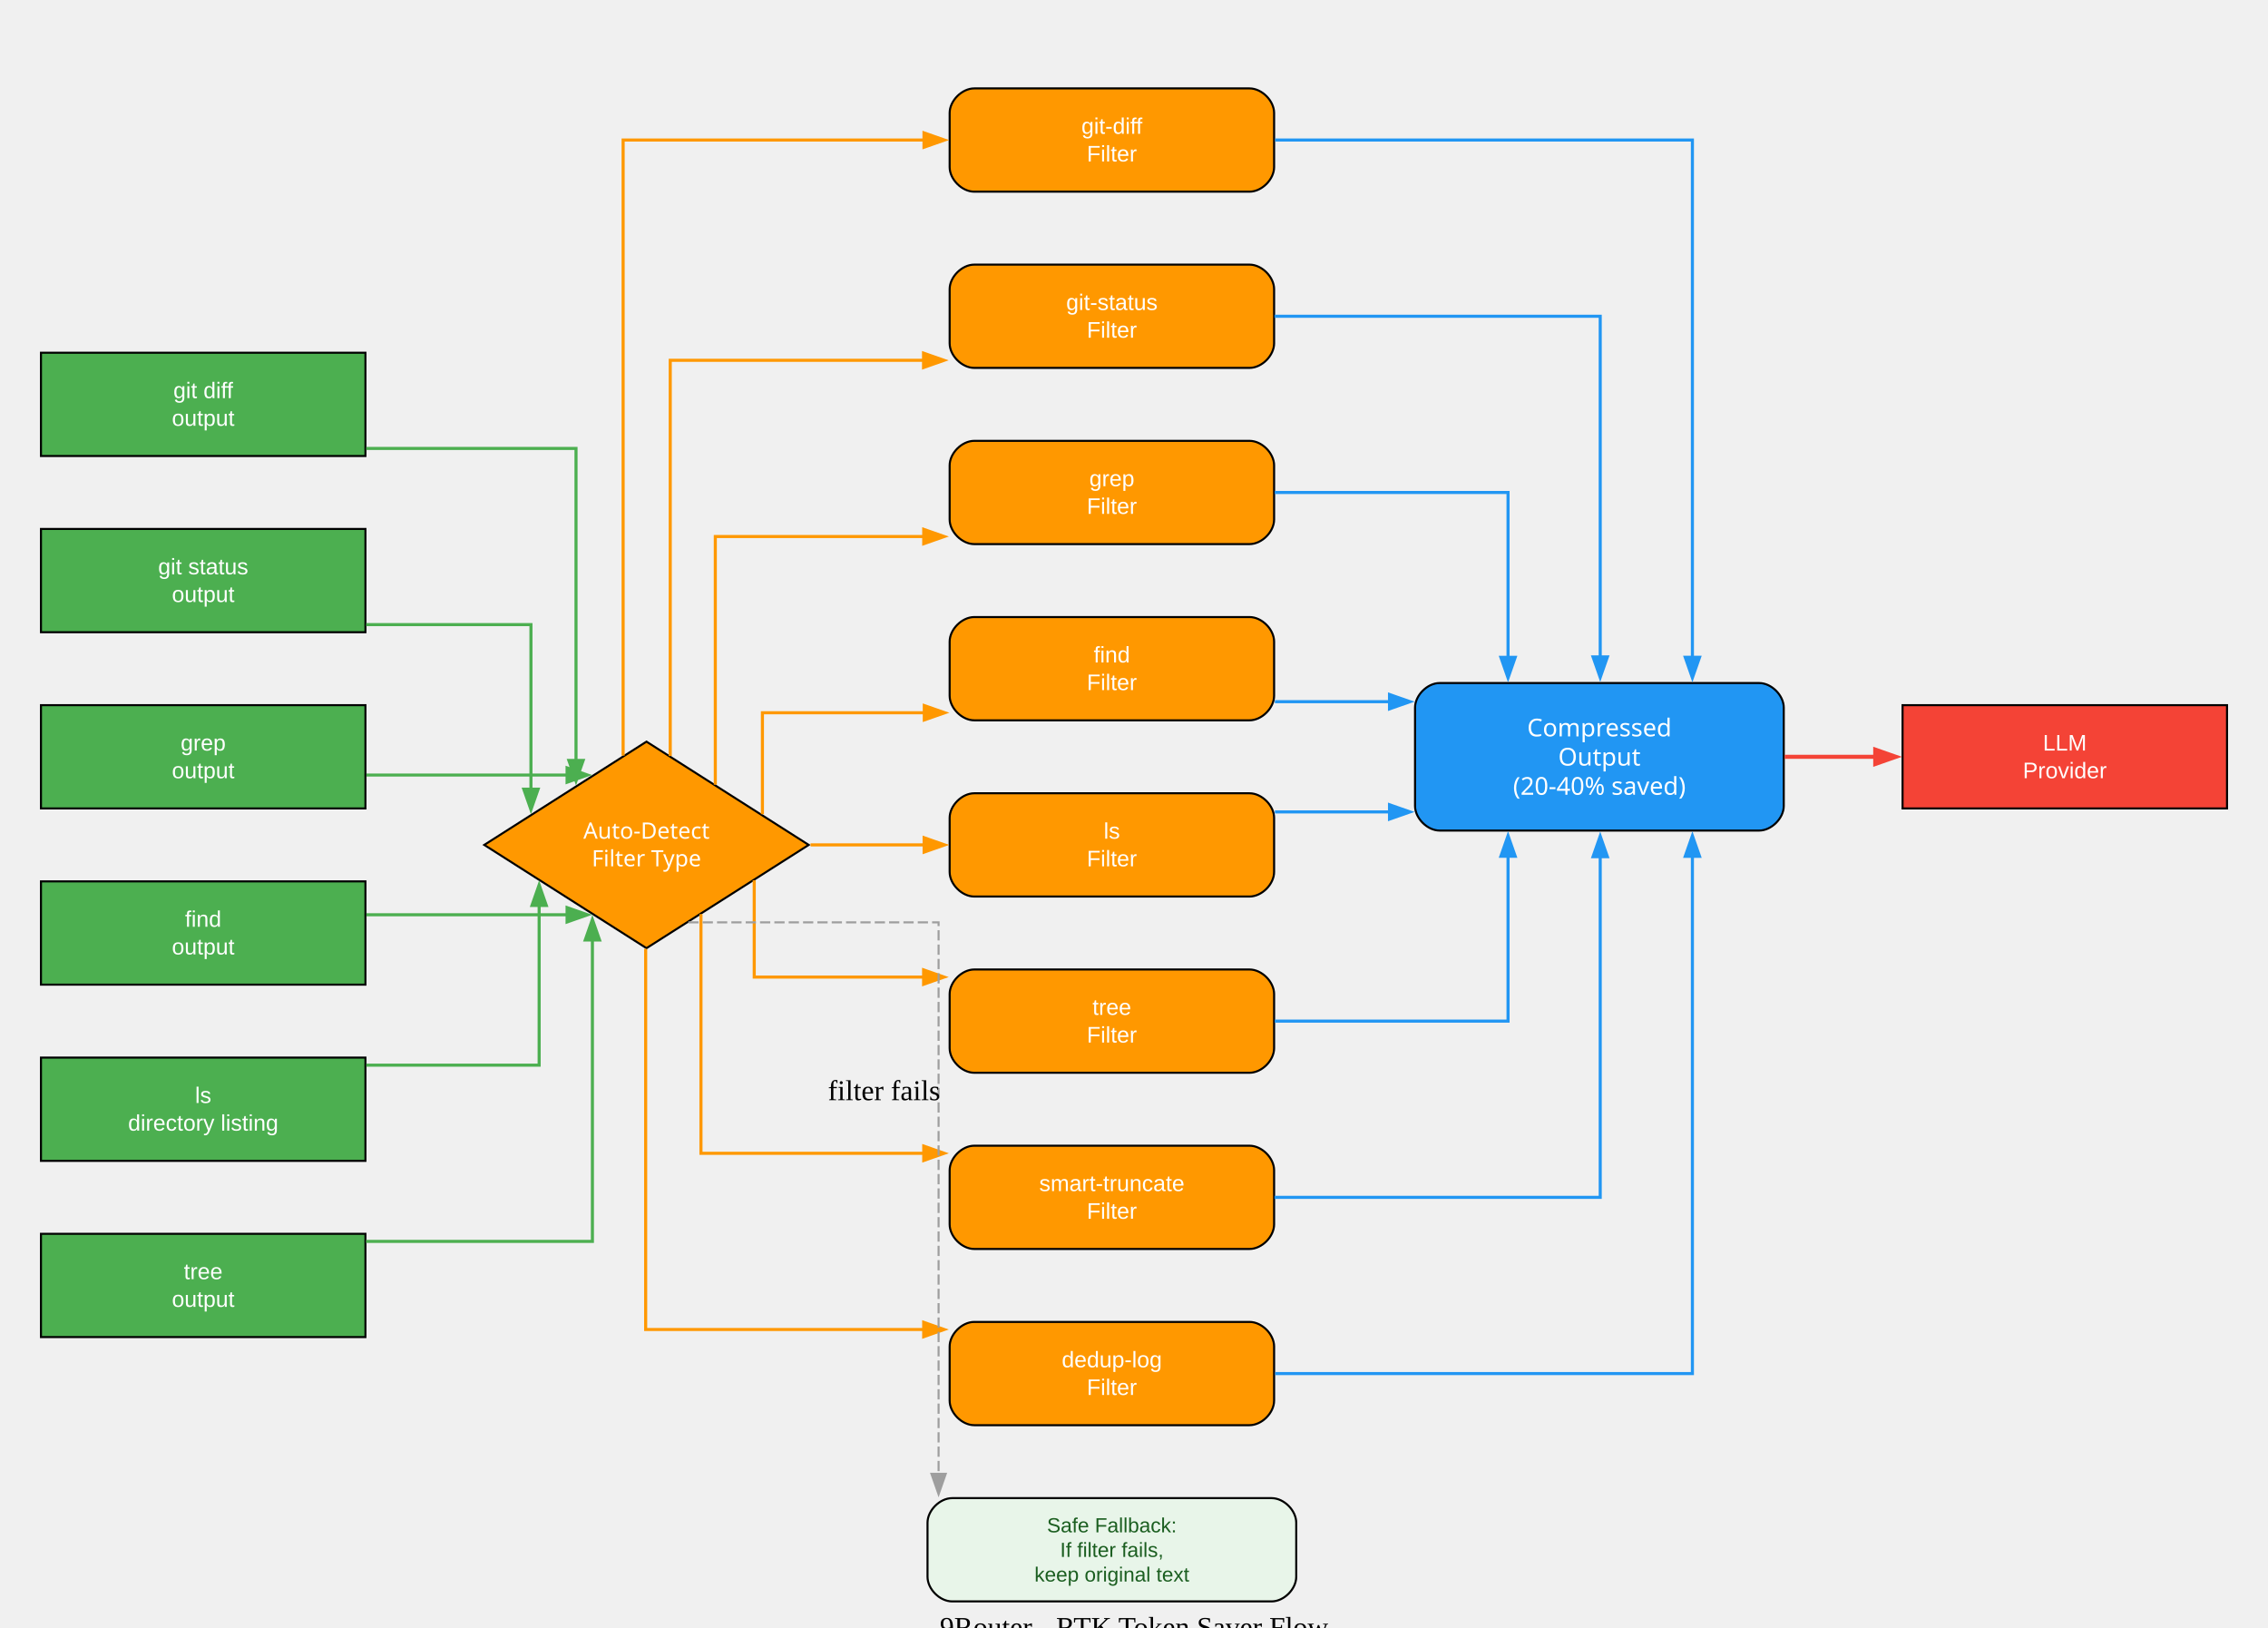
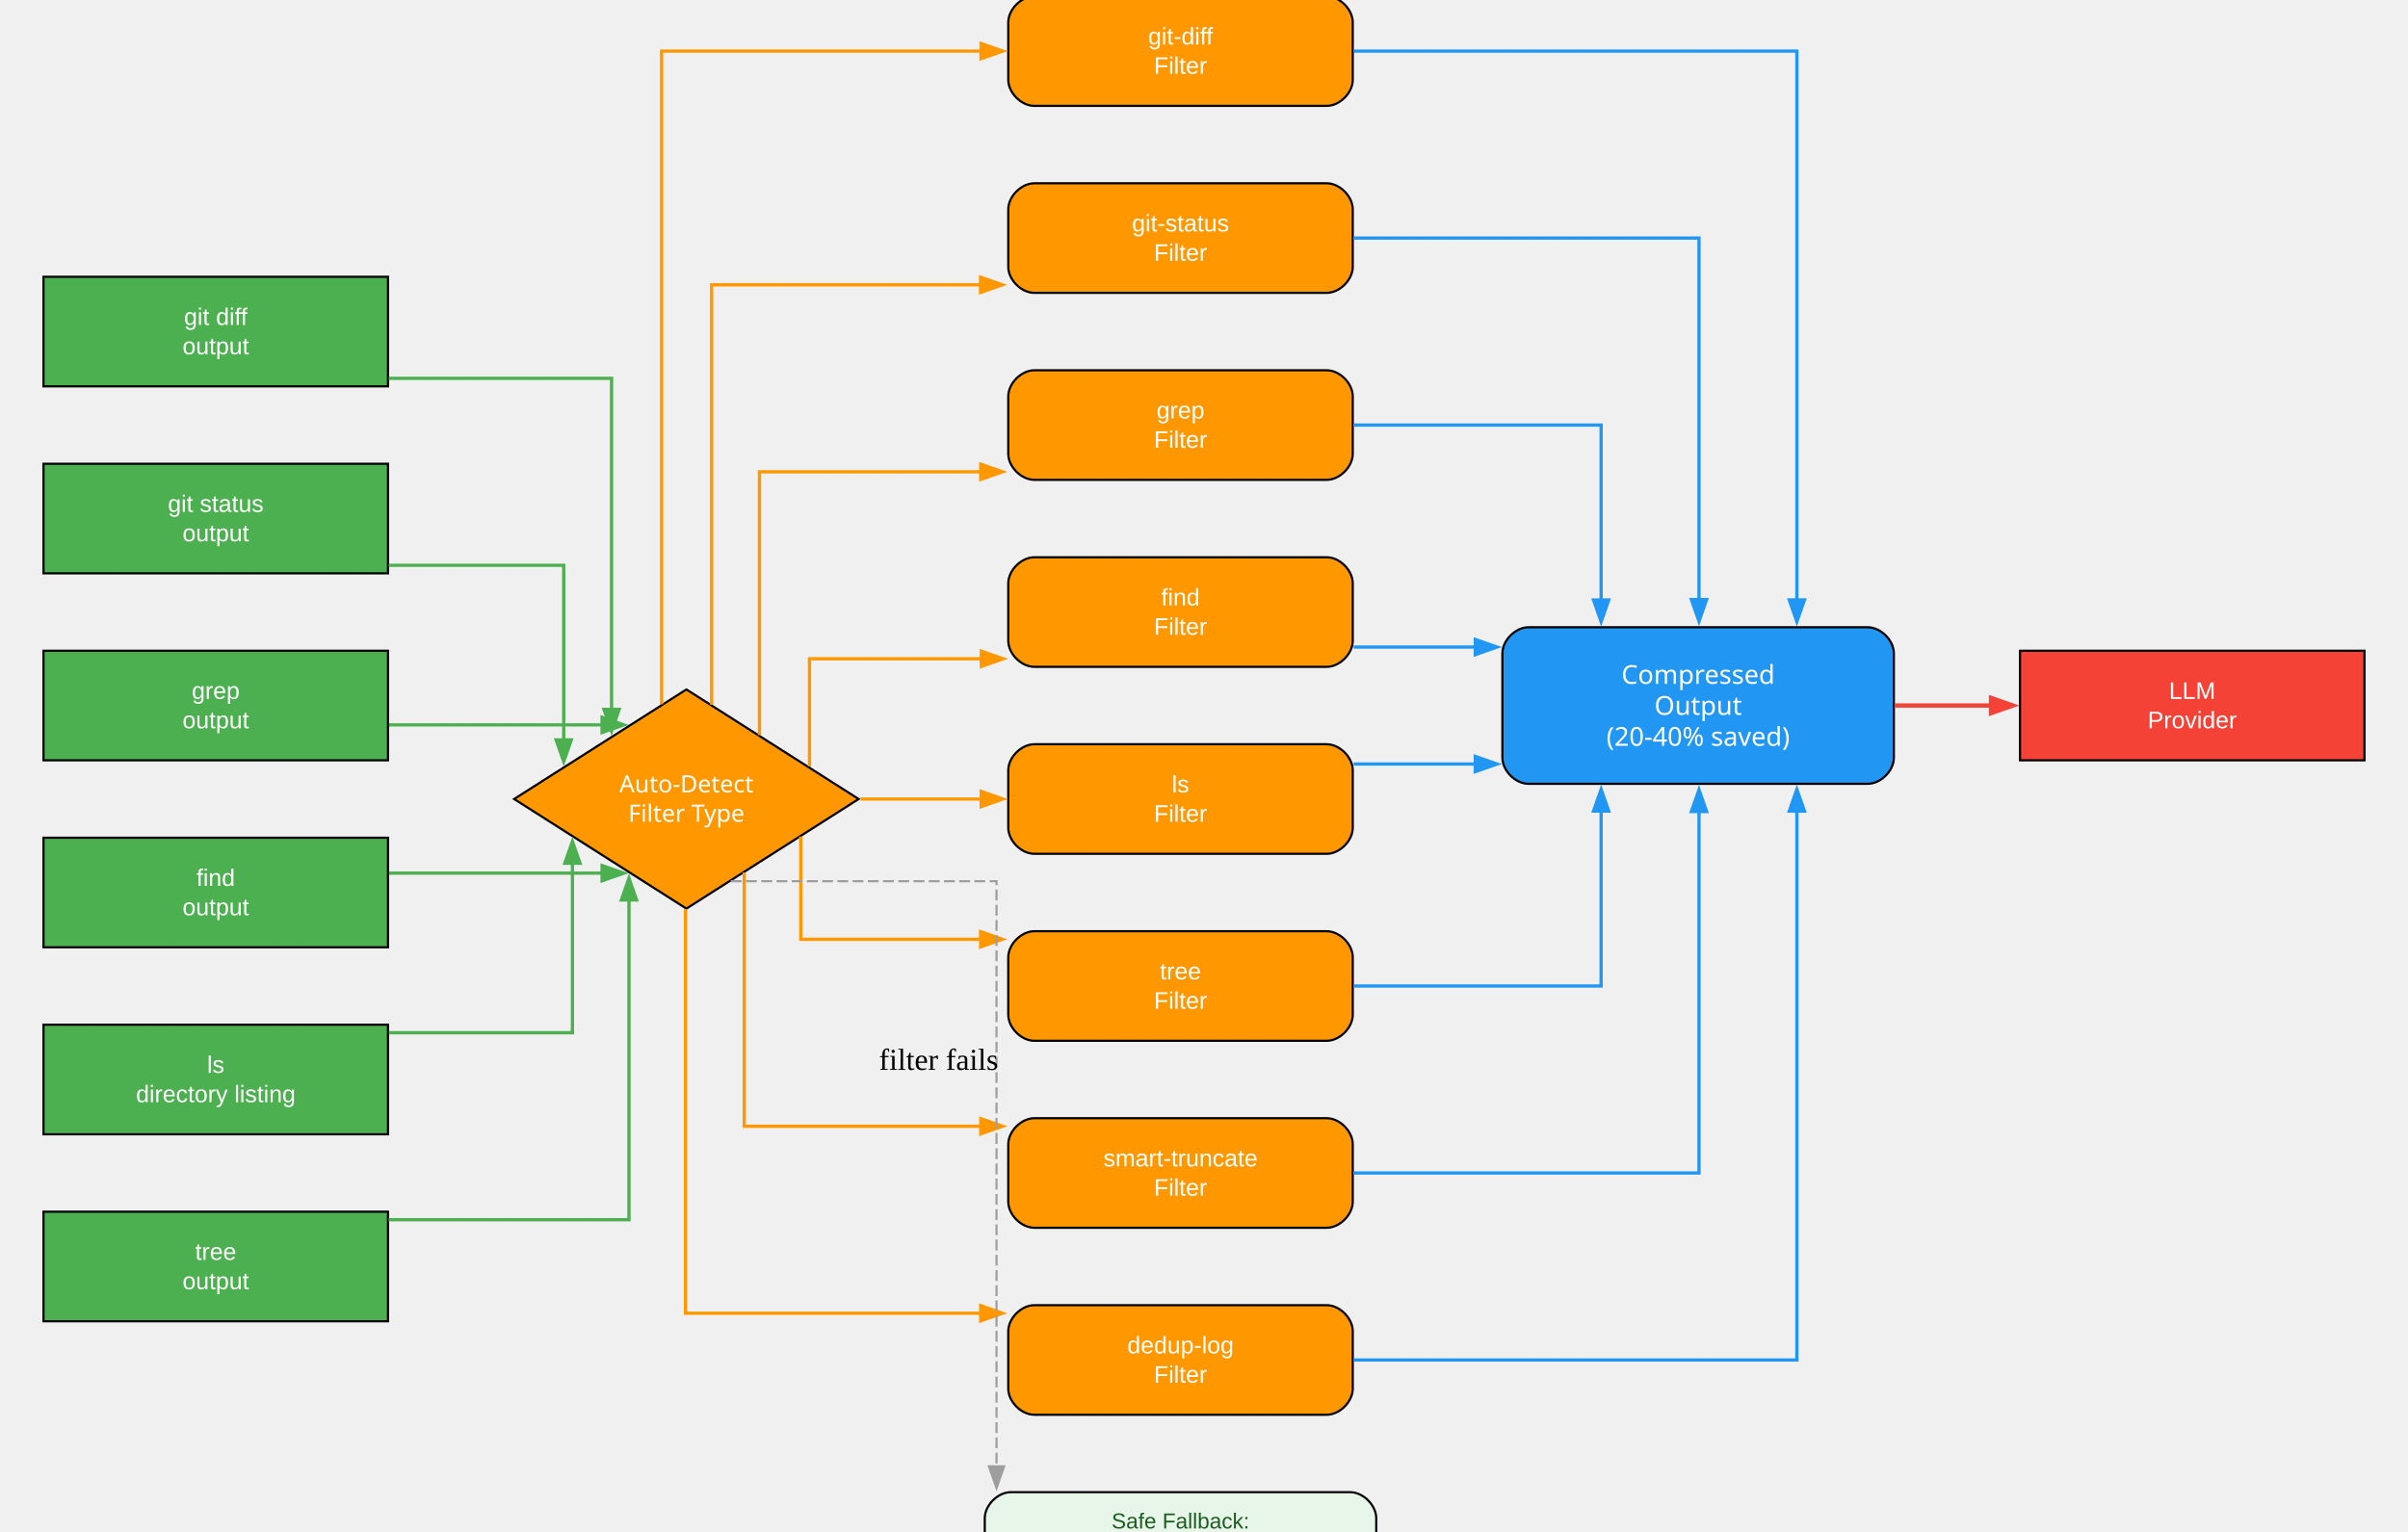
- <svg xmlns="http://www.w3.org/2000/svg" width="1075pt" height="771pt" viewBox="-16.0 5.7 1107.2 704.4">
+ <svg xmlns="http://www.w3.org/2000/svg" width="100%" height="auto" viewBox="-16.0 5.7 1107.2 704.4">
  <g id="graph0" class="graph" transform="scale(1 1) rotate(0) translate(4 766.9)">
    <text xml:space="preserve" text-anchor="middle" x="533.6" y="-7.2" font-family="Times New Roman,serif" font-size="14.00">9Router - RTK Token Saver Flow</text>
    <g id="node1" class="node">
      <polygon fill="#4caf50" stroke="black" points="158.4,-633.9 0,-633.9 0,-583.5 158.4,-583.5 158.4,-633.9" />
      <text xml:space="preserve" text-anchor="middle" x="79.2" y="-611.75" font-family="Arial" font-size="11.00" fill="white">git diff</text>
      <text xml:space="preserve" text-anchor="middle" x="79.2" y="-598.25" font-family="Arial" font-size="11.00" fill="white">output</text>
    </g>
    <g id="node14" class="node">
      <polygon fill="#ff9800" stroke="black" points="295.6,-444.1 216.4,-393.7 295.6,-343.3 374.8,-393.7 295.6,-444.1" />
      <text xml:space="preserve" text-anchor="middle" x="295.6" y="-396.75" font-family="Arial Bold" font-size="11.00" fill="white">Auto-Detect</text>
      <text xml:space="preserve" text-anchor="middle" x="295.6" y="-383.25" font-family="Arial Bold" font-size="11.00" fill="white">Filter Type</text>
    </g>
    <g id="edge1" class="edge">
      <path fill="none" stroke="#4caf50" stroke-width="1.5" d="M158.76,-587.2C207.74,-587.2 261.2,-587.2 261.2,-587.2 261.2,-587.2 261.2,-434.94 261.2,-434.94" />
      <polygon fill="#4caf50" stroke="#4caf50" stroke-width="1.5" points="264.7,-434.94 261.2,-424.94 257.7,-434.94 264.7,-434.94" />
    </g>
    <g id="node2" class="node">
      <path fill="#ff9800" stroke="black" d="M590,-762.9C590,-762.9 455.6,-762.9 455.6,-762.9 449.6,-762.9 443.6,-756.9 443.6,-750.9 443.6,-750.9 443.6,-724.5 443.6,-724.5 443.6,-718.5 449.6,-712.5 455.6,-712.5 455.6,-712.5 590,-712.5 590,-712.5 596,-712.5 602,-718.5 602,-724.5 602,-724.5 602,-750.9 602,-750.9 602,-756.9 596,-762.9 590,-762.9" />
      <text xml:space="preserve" text-anchor="middle" x="522.8" y="-740.75" font-family="Arial" font-size="11.00" fill="white">git-diff</text>
      <text xml:space="preserve" text-anchor="middle" x="522.8" y="-727.25" font-family="Arial" font-size="11.00" fill="white">Filter</text>
    </g>
    <g id="node16" class="node">
      <path fill="#2196f3" stroke="black" d="M838.8,-472.7C838.8,-472.7 682.8,-472.7 682.8,-472.7 676.8,-472.7 670.8,-466.7 670.8,-460.7 670.8,-460.7 670.8,-412.7 670.8,-412.7 670.8,-406.7 676.8,-400.7 682.8,-400.7 682.8,-400.7 838.8,-400.7 838.8,-400.7 844.8,-400.7 850.8,-406.7 850.8,-412.7 850.8,-412.7 850.8,-460.7 850.8,-460.7 850.8,-466.7 844.8,-472.7 838.8,-472.7" />
      <text xml:space="preserve" text-anchor="middle" x="760.8" y="-446.68" font-family="Arial Bold" font-size="12.00" fill="white">Compressed</text>
      <text xml:space="preserve" text-anchor="middle" x="760.8" y="-432.43" font-family="Arial Bold" font-size="12.00" fill="white">Output</text>
      <text xml:space="preserve" text-anchor="middle" x="760.8" y="-418.18" font-family="Arial Bold" font-size="12.00" fill="white">(20-40% saved)</text>
    </g>
    <g id="edge15" class="edge">
      <path fill="none" stroke="#2196f3" stroke-width="1.5" d="M602.5,-737.7C686.32,-737.7 806.2,-737.7 806.2,-737.7 806.2,-737.7 806.2,-485.28 806.2,-485.28" />
      <polygon fill="#2196f3" stroke="#2196f3" stroke-width="1.5" points="809.7,-485.28 806.2,-475.28 802.7,-485.28 809.7,-485.28" />
    </g>
    <g id="node3" class="node">
      <polygon fill="#4caf50" stroke="black" points="158.4,-547.9 0,-547.9 0,-497.5 158.4,-497.5 158.4,-547.9" />
      <text xml:space="preserve" text-anchor="middle" x="79.2" y="-525.75" font-family="Arial" font-size="11.00" fill="white">git status</text>
      <text xml:space="preserve" text-anchor="middle" x="79.2" y="-512.25" font-family="Arial" font-size="11.00" fill="white">output</text>
    </g>
    <g id="edge2" class="edge">
      <path fill="none" stroke="#4caf50" stroke-width="1.5" d="M158.73,-501.2C198.89,-501.2 239.2,-501.2 239.2,-501.2 239.2,-501.2 239.2,-420.92 239.2,-420.92" />
      <polygon fill="#4caf50" stroke="#4caf50" stroke-width="1.5" points="242.7,-420.92 239.2,-410.92 235.7,-420.92 242.7,-420.92" />
    </g>
    <g id="node4" class="node">
      <path fill="#ff9800" stroke="black" d="M590,-676.9C590,-676.9 455.6,-676.9 455.6,-676.9 449.6,-676.9 443.6,-670.9 443.6,-664.9 443.6,-664.9 443.6,-638.5 443.6,-638.5 443.6,-632.5 449.6,-626.5 455.6,-626.5 455.6,-626.5 590,-626.5 590,-626.5 596,-626.5 602,-632.5 602,-638.5 602,-638.5 602,-664.9 602,-664.9 602,-670.9 596,-676.9 590,-676.9" />
      <text xml:space="preserve" text-anchor="middle" x="522.8" y="-654.75" font-family="Arial" font-size="11.00" fill="white">git-status</text>
      <text xml:space="preserve" text-anchor="middle" x="522.8" y="-641.25" font-family="Arial" font-size="11.00" fill="white">Filter</text>
    </g>
    <g id="edge16" class="edge">
      <path fill="none" stroke="#2196f3" stroke-width="1.5" d="M602.18,-651.7C671.53,-651.7 761.2,-651.7 761.2,-651.7 761.2,-651.7 761.2,-485.44 761.2,-485.44" />
      <polygon fill="#2196f3" stroke="#2196f3" stroke-width="1.5" points="764.7,-485.44 761.2,-475.44 757.7,-485.44 764.7,-485.44" />
    </g>
    <g id="node5" class="node">
      <polygon fill="#4caf50" stroke="black" points="158.4,-461.9 0,-461.9 0,-411.5 158.4,-411.5 158.4,-461.9" />
      <text xml:space="preserve" text-anchor="middle" x="79.2" y="-439.75" font-family="Arial" font-size="11.00" fill="white">grep</text>
      <text xml:space="preserve" text-anchor="middle" x="79.2" y="-426.25" font-family="Arial" font-size="11.00" fill="white">output</text>
    </g>
    <g id="edge3" class="edge">
      <path fill="none" stroke="#4caf50" stroke-width="1.5" d="M158.86,-427.8C158.86,-427.8 256.84,-427.8 256.84,-427.8" />
      <polygon fill="#4caf50" stroke="#4caf50" stroke-width="1.5" points="256.84,-431.3 266.84,-427.8 256.84,-424.3 256.84,-431.3" />
    </g>
    <g id="node6" class="node">
      <path fill="#ff9800" stroke="black" d="M590,-590.9C590,-590.9 455.6,-590.9 455.6,-590.9 449.6,-590.9 443.6,-584.9 443.6,-578.9 443.6,-578.9 443.6,-552.5 443.6,-552.5 443.6,-546.5 449.6,-540.5 455.6,-540.5 455.6,-540.5 590,-540.5 590,-540.5 596,-540.5 602,-546.5 602,-552.5 602,-552.5 602,-578.9 602,-578.9 602,-584.9 596,-590.9 590,-590.9" />
      <text xml:space="preserve" text-anchor="middle" x="522.8" y="-568.75" font-family="Arial" font-size="11.00" fill="white">grep</text>
      <text xml:space="preserve" text-anchor="middle" x="522.8" y="-555.25" font-family="Arial" font-size="11.00" fill="white">Filter</text>
    </g>
    <g id="edge17" class="edge">
      <path fill="none" stroke="#2196f3" stroke-width="1.5" d="M602.3,-565.7C655.64,-565.7 716.2,-565.7 716.2,-565.7 716.2,-565.7 716.2,-485.25 716.2,-485.25" />
      <polygon fill="#2196f3" stroke="#2196f3" stroke-width="1.5" points="719.7,-485.25 716.2,-475.25 712.7,-485.25 719.7,-485.25" />
    </g>
    <g id="node7" class="node">
      <polygon fill="#4caf50" stroke="black" points="158.4,-375.9 0,-375.9 0,-325.5 158.4,-325.5 158.4,-375.9" />
      <text xml:space="preserve" text-anchor="middle" x="79.2" y="-353.75" font-family="Arial" font-size="11.00" fill="white">find</text>
      <text xml:space="preserve" text-anchor="middle" x="79.2" y="-340.25" font-family="Arial" font-size="11.00" fill="white">output</text>
    </g>
    <g id="edge4" class="edge">
      <path fill="none" stroke="#4caf50" stroke-width="1.5" d="M158.86,-359.6C158.86,-359.6 256.84,-359.6 256.84,-359.6" />
      <polygon fill="#4caf50" stroke="#4caf50" stroke-width="1.5" points="256.84,-363.1 266.84,-359.6 256.84,-356.1 256.84,-363.1" />
    </g>
    <g id="node8" class="node">
      <path fill="#ff9800" stroke="black" d="M590,-504.9C590,-504.9 455.6,-504.9 455.6,-504.9 449.6,-504.9 443.6,-498.9 443.6,-492.9 443.6,-492.9 443.6,-466.5 443.6,-466.5 443.6,-460.5 449.6,-454.5 455.6,-454.5 455.6,-454.5 590,-454.5 590,-454.5 596,-454.5 602,-460.5 602,-466.5 602,-466.5 602,-492.9 602,-492.9 602,-498.9 596,-504.9 590,-504.9" />
      <text xml:space="preserve" text-anchor="middle" x="522.8" y="-482.75" font-family="Arial" font-size="11.00" fill="white">find</text>
      <text xml:space="preserve" text-anchor="middle" x="522.8" y="-469.25" font-family="Arial" font-size="11.00" fill="white">Filter</text>
    </g>
    <g id="edge18" class="edge">
      <path fill="none" stroke="#2196f3" stroke-width="1.5" d="M602.38,-463.6C602.38,-463.6 658.34,-463.6 658.34,-463.6" />
      <polygon fill="#2196f3" stroke="#2196f3" stroke-width="1.5" points="658.34,-467.1 668.34,-463.6 658.34,-460.1 658.34,-467.1" />
    </g>
    <g id="node9" class="node">
      <polygon fill="#4caf50" stroke="black" points="158.4,-289.9 0,-289.9 0,-239.5 158.4,-239.5 158.4,-289.9" />
      <text xml:space="preserve" text-anchor="middle" x="79.2" y="-267.75" font-family="Arial" font-size="11.00" fill="white">ls</text>
      <text xml:space="preserve" text-anchor="middle" x="79.2" y="-254.25" font-family="Arial" font-size="11.00" fill="white">directory listing</text>
    </g>
    <g id="edge5" class="edge">
      <path fill="none" stroke="#4caf50" stroke-width="1.5" d="M158.8,-286.2C200.58,-286.2 243.2,-286.2 243.2,-286.2 243.2,-286.2 243.2,-364.16 243.2,-364.16" />
      <polygon fill="#4caf50" stroke="#4caf50" stroke-width="1.5" points="239.7,-364.16 243.2,-374.16 246.7,-364.16 239.7,-364.16" />
    </g>
    <g id="node10" class="node">
      <path fill="#ff9800" stroke="black" d="M590,-418.9C590,-418.9 455.6,-418.9 455.6,-418.9 449.6,-418.9 443.6,-412.9 443.6,-406.9 443.6,-406.9 443.6,-380.5 443.6,-380.5 443.6,-374.5 449.6,-368.5 455.6,-368.5 455.6,-368.5 590,-368.5 590,-368.5 596,-368.5 602,-374.5 602,-380.5 602,-380.5 602,-406.9 602,-406.9 602,-412.9 596,-418.9 590,-418.9" />
      <text xml:space="preserve" text-anchor="middle" x="522.8" y="-396.75" font-family="Arial" font-size="11.00" fill="white">ls</text>
      <text xml:space="preserve" text-anchor="middle" x="522.8" y="-383.25" font-family="Arial" font-size="11.00" fill="white">Filter</text>
    </g>
    <g id="edge19" class="edge">
      <path fill="none" stroke="#2196f3" stroke-width="1.5" d="M602.38,-409.8C602.38,-409.8 658.34,-409.8 658.34,-409.8" />
      <polygon fill="#2196f3" stroke="#2196f3" stroke-width="1.5" points="658.34,-413.3 668.34,-409.8 658.34,-406.3 658.34,-413.3" />
    </g>
    <g id="node11" class="node">
      <polygon fill="#4caf50" stroke="black" points="158.4,-203.9 0,-203.9 0,-153.5 158.4,-153.5 158.4,-203.9" />
      <text xml:space="preserve" text-anchor="middle" x="79.2" y="-181.75" font-family="Arial" font-size="11.00" fill="white">tree</text>
      <text xml:space="preserve" text-anchor="middle" x="79.2" y="-168.25" font-family="Arial" font-size="11.00" fill="white">output</text>
    </g>
    <g id="edge6" class="edge">
      <path fill="none" stroke="#4caf50" stroke-width="1.5" d="M158.68,-200.2C210.74,-200.2 269.2,-200.2 269.2,-200.2 269.2,-200.2 269.2,-347.28 269.2,-347.28" />
      <polygon fill="#4caf50" stroke="#4caf50" stroke-width="1.5" points="265.7,-347.28 269.2,-357.28 272.7,-347.28 265.7,-347.28" />
    </g>
    <g id="node12" class="node">
      <path fill="#ff9800" stroke="black" d="M590,-332.9C590,-332.9 455.6,-332.9 455.6,-332.9 449.6,-332.9 443.6,-326.9 443.6,-320.9 443.6,-320.9 443.6,-294.5 443.6,-294.5 443.6,-288.5 449.6,-282.5 455.6,-282.5 455.6,-282.5 590,-282.5 590,-282.5 596,-282.5 602,-288.5 602,-294.5 602,-294.5 602,-320.9 602,-320.9 602,-326.9 596,-332.9 590,-332.9" />
      <text xml:space="preserve" text-anchor="middle" x="522.8" y="-310.75" font-family="Arial" font-size="11.00" fill="white">tree</text>
      <text xml:space="preserve" text-anchor="middle" x="522.8" y="-297.25" font-family="Arial" font-size="11.00" fill="white">Filter</text>
    </g>
    <g id="edge20" class="edge">
      <path fill="none" stroke="#2196f3" stroke-width="1.5" d="M602.3,-307.7C655.64,-307.7 716.2,-307.7 716.2,-307.7 716.2,-307.7 716.2,-388.15 716.2,-388.15" />
      <polygon fill="#2196f3" stroke="#2196f3" stroke-width="1.5" points="712.7,-388.15 716.2,-398.15 719.7,-388.15 712.7,-388.15" />
    </g>
    <g id="node13" class="node">
      <path fill="#ff9800" stroke="black" d="M590,-246.9C590,-246.9 455.6,-246.9 455.6,-246.9 449.6,-246.9 443.6,-240.9 443.6,-234.9 443.6,-234.9 443.6,-208.5 443.6,-208.5 443.6,-202.5 449.6,-196.5 455.6,-196.5 455.6,-196.5 590,-196.5 590,-196.5 596,-196.5 602,-202.5 602,-208.5 602,-208.5 602,-234.9 602,-234.9 602,-240.9 596,-246.9 590,-246.9" />
      <text xml:space="preserve" text-anchor="middle" x="522.8" y="-224.75" font-family="Arial" font-size="11.00" fill="white">smart-truncate</text>
      <text xml:space="preserve" text-anchor="middle" x="522.8" y="-211.25" font-family="Arial" font-size="11.00" fill="white">Filter</text>
    </g>
    <g id="edge21" class="edge">
      <path fill="none" stroke="#2196f3" stroke-width="1.5" d="M602.18,-221.7C671.53,-221.7 761.2,-221.7 761.2,-221.7 761.2,-221.7 761.2,-387.96 761.2,-387.96" />
      <polygon fill="#2196f3" stroke="#2196f3" stroke-width="1.5" points="757.7,-387.96 761.2,-397.96 764.7,-387.96 757.7,-387.96" />
    </g>
    <g id="edge7" class="edge">
      <path fill="none" stroke="#ff9800" stroke-width="1.5" d="M284.2,-437.27C284.2,-529.83 284.2,-737.7 284.2,-737.7 284.2,-737.7 431.08,-737.7 431.08,-737.7" />
      <polygon fill="#ff9800" stroke="#ff9800" stroke-width="1.5" points="431.08,-741.2 441.08,-737.7 431.08,-734.2 431.08,-741.2" />
    </g>
    <g id="edge8" class="edge">
      <path fill="none" stroke="#ff9800" stroke-width="1.5" d="M307.2,-437.08C307.2,-505.35 307.2,-630.2 307.2,-630.2 307.2,-630.2 430.86,-630.2 430.86,-630.2" />
      <polygon fill="#ff9800" stroke="#ff9800" stroke-width="1.5" points="430.86,-633.7 440.86,-630.2 430.86,-626.7 430.86,-633.7" />
    </g>
    <g id="edge9" class="edge">
      <path fill="none" stroke="#ff9800" stroke-width="1.5" d="M329.2,-423.08C329.2,-466.87 329.2,-544.2 329.2,-544.2 329.2,-544.2 430.95,-544.2 430.95,-544.2" />
      <polygon fill="#ff9800" stroke="#ff9800" stroke-width="1.5" points="430.95,-547.7 440.95,-544.2 430.95,-540.7 430.95,-547.7" />
    </g>
    <g id="edge10" class="edge">
      <path fill="none" stroke="#ff9800" stroke-width="1.5" d="M352.2,-408.66C352.2,-427.71 352.2,-458.2 352.2,-458.2 352.2,-458.2 431.22,-458.2 431.22,-458.2" />
      <polygon fill="#ff9800" stroke="#ff9800" stroke-width="1.5" points="431.22,-461.7 441.22,-458.2 431.22,-454.7 431.22,-461.7" />
    </g>
    <g id="edge11" class="edge">
      <path fill="none" stroke="#ff9800" stroke-width="1.5" d="M375.7,-393.7C375.7,-393.7 431.15,-393.7 431.15,-393.7" />
      <polygon fill="#ff9800" stroke="#ff9800" stroke-width="1.5" points="431.15,-397.2 441.15,-393.7 431.15,-390.2 431.15,-397.2" />
    </g>
    <g id="edge12" class="edge">
      <path fill="none" stroke="#ff9800" stroke-width="1.5" d="M348.2,-376.42C348.2,-357.31 348.2,-329.2 348.2,-329.2 348.2,-329.2 430.89,-329.2 430.89,-329.2" />
      <polygon fill="#ff9800" stroke="#ff9800" stroke-width="1.5" points="430.89,-332.7 440.89,-329.2 430.89,-325.7 430.89,-332.7" />
    </g>
    <g id="edge13" class="edge">
      <path fill="none" stroke="#ff9800" stroke-width="1.5" d="M322.2,-359.92C322.2,-315.55 322.2,-243.2 322.2,-243.2 322.2,-243.2 430.96,-243.2 430.96,-243.2" />
      <polygon fill="#ff9800" stroke="#ff9800" stroke-width="1.5" points="430.96,-246.7 440.96,-243.2 430.96,-239.7 430.96,-246.7" />
    </g>
    <g id="node15" class="node">
      <path fill="#ff9800" stroke="black" d="M590,-160.9C590,-160.9 455.6,-160.9 455.6,-160.9 449.6,-160.9 443.6,-154.9 443.6,-148.9 443.6,-148.9 443.6,-122.5 443.6,-122.5 443.6,-116.5 449.6,-110.5 455.6,-110.5 455.6,-110.5 590,-110.5 590,-110.5 596,-110.5 602,-116.5 602,-122.5 602,-122.5 602,-148.9 602,-148.9 602,-154.9 596,-160.9 590,-160.9" />
      <text xml:space="preserve" text-anchor="middle" x="522.8" y="-138.75" font-family="Arial" font-size="11.00" fill="white">dedup-log</text>
      <text xml:space="preserve" text-anchor="middle" x="522.8" y="-125.25" font-family="Arial" font-size="11.00" fill="white">Filter</text>
    </g>
    <g id="edge14" class="edge">
      <path fill="none" stroke="#ff9800" stroke-width="1.5" d="M295.2,-342.96C295.2,-273.47 295.2,-157.2 295.2,-157.2 295.2,-157.2 430.93,-157.2 430.93,-157.2" />
      <polygon fill="#ff9800" stroke="#ff9800" stroke-width="1.5" points="430.93,-160.7 440.93,-157.2 430.93,-153.7 430.93,-160.7" />
    </g>
    <g id="node18" class="node">
      <path fill="#e8f5e9" stroke="black" d="M600.8,-74.9C600.8,-74.9 444.8,-74.9 444.8,-74.9 438.8,-74.9 432.8,-68.9 432.8,-62.9 432.8,-62.9 432.8,-36.5 432.8,-36.5 432.8,-30.5 438.8,-24.5 444.8,-24.5 444.8,-24.5 600.8,-24.5 600.8,-24.5 606.8,-24.5 612.8,-30.5 612.8,-36.5 612.8,-36.5 612.8,-62.9 612.8,-62.9 612.8,-68.9 606.8,-74.9 600.8,-74.9" />
      <text xml:space="preserve" text-anchor="middle" x="522.8" y="-58.2" font-family="Arial" font-size="10.00" fill="#1b5e20">Safe Fallback:</text>
      <text xml:space="preserve" text-anchor="middle" x="522.8" y="-46.2" font-family="Arial" font-size="10.00" fill="#1b5e20">If filter fails,</text>
      <text xml:space="preserve" text-anchor="middle" x="522.8" y="-34.2" font-family="Arial" font-size="10.00" fill="#1b5e20">keep original text</text>
    </g>
    <g id="edge24" class="edge">
      <path fill="none" stroke="#9e9e9e" stroke-dasharray="5,2" d="M316.03,-355.9C355.46,-355.9 438.2,-355.9 438.2,-355.9 438.2,-355.9 438.2,-86.79 438.2,-86.79" />
      <polygon fill="#9e9e9e" stroke="#9e9e9e" points="441.7,-86.79 438.2,-76.79 434.7,-86.79 441.7,-86.79" />
      <text xml:space="preserve" text-anchor="middle" x="411.57" y="-269.13" font-family="Times New Roman,serif" font-size="14.00">filter fails</text>
    </g>
    <g id="edge22" class="edge">
      <path fill="none" stroke="#2196f3" stroke-width="1.5" d="M602.5,-135.7C686.32,-135.7 806.2,-135.7 806.2,-135.7 806.2,-135.7 806.2,-388.12 806.2,-388.12" />
      <polygon fill="#2196f3" stroke="#2196f3" stroke-width="1.5" points="802.7,-388.12 806.2,-398.12 809.7,-388.12 802.7,-388.12" />
    </g>
    <g id="node17" class="node">
      <polygon fill="#f44336" stroke="black" points="1067.2,-461.9 908.8,-461.9 908.8,-411.5 1067.2,-411.5 1067.2,-461.9" />
      <text xml:space="preserve" text-anchor="middle" x="988" y="-439.75" font-family="Arial" font-size="11.00" fill="white">LLM</text>
      <text xml:space="preserve" text-anchor="middle" x="988" y="-426.25" font-family="Arial" font-size="11.00" fill="white">Provider</text>
    </g>
    <g id="edge23" class="edge">
      <path fill="none" stroke="#f44336" stroke-width="2" d="M851.25,-436.7C851.25,-436.7 895.48,-436.7 895.48,-436.7" />
      <polygon fill="#f44336" stroke="#f44336" stroke-width="2" points="895.48,-440.2 905.48,-436.7 895.48,-433.2 895.48,-440.2" />
    </g>
  </g>
</svg>
